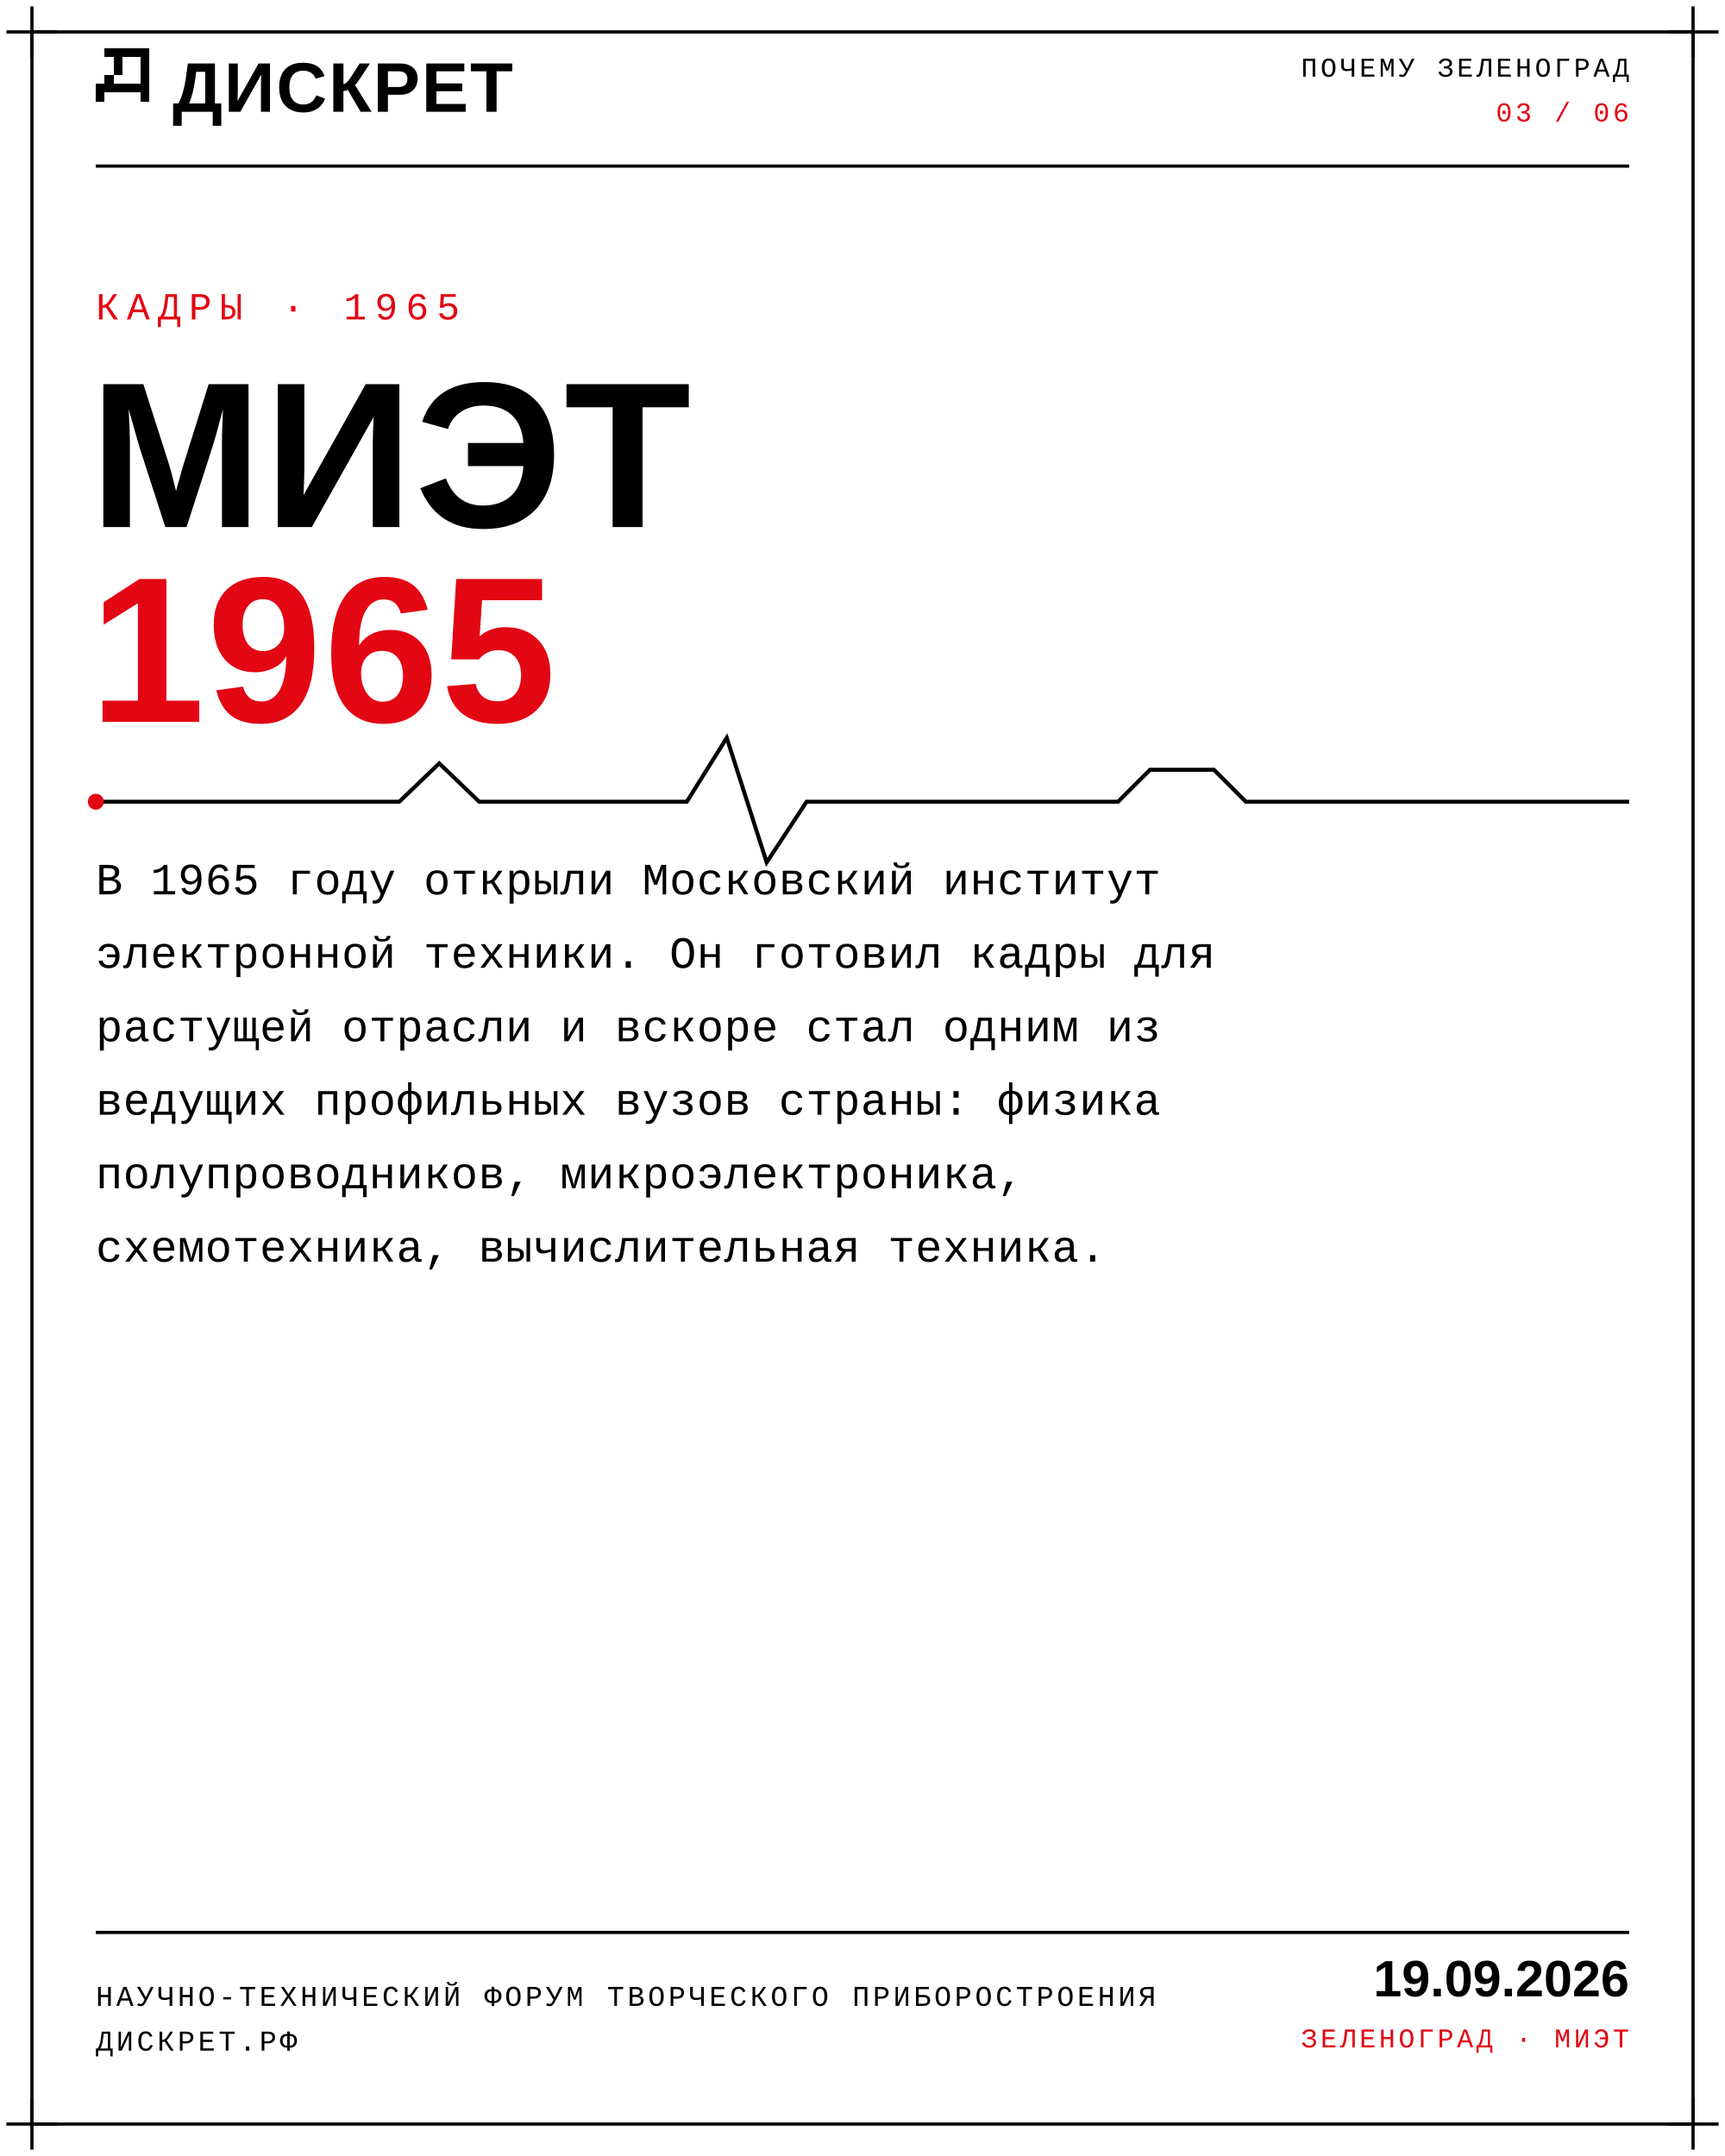
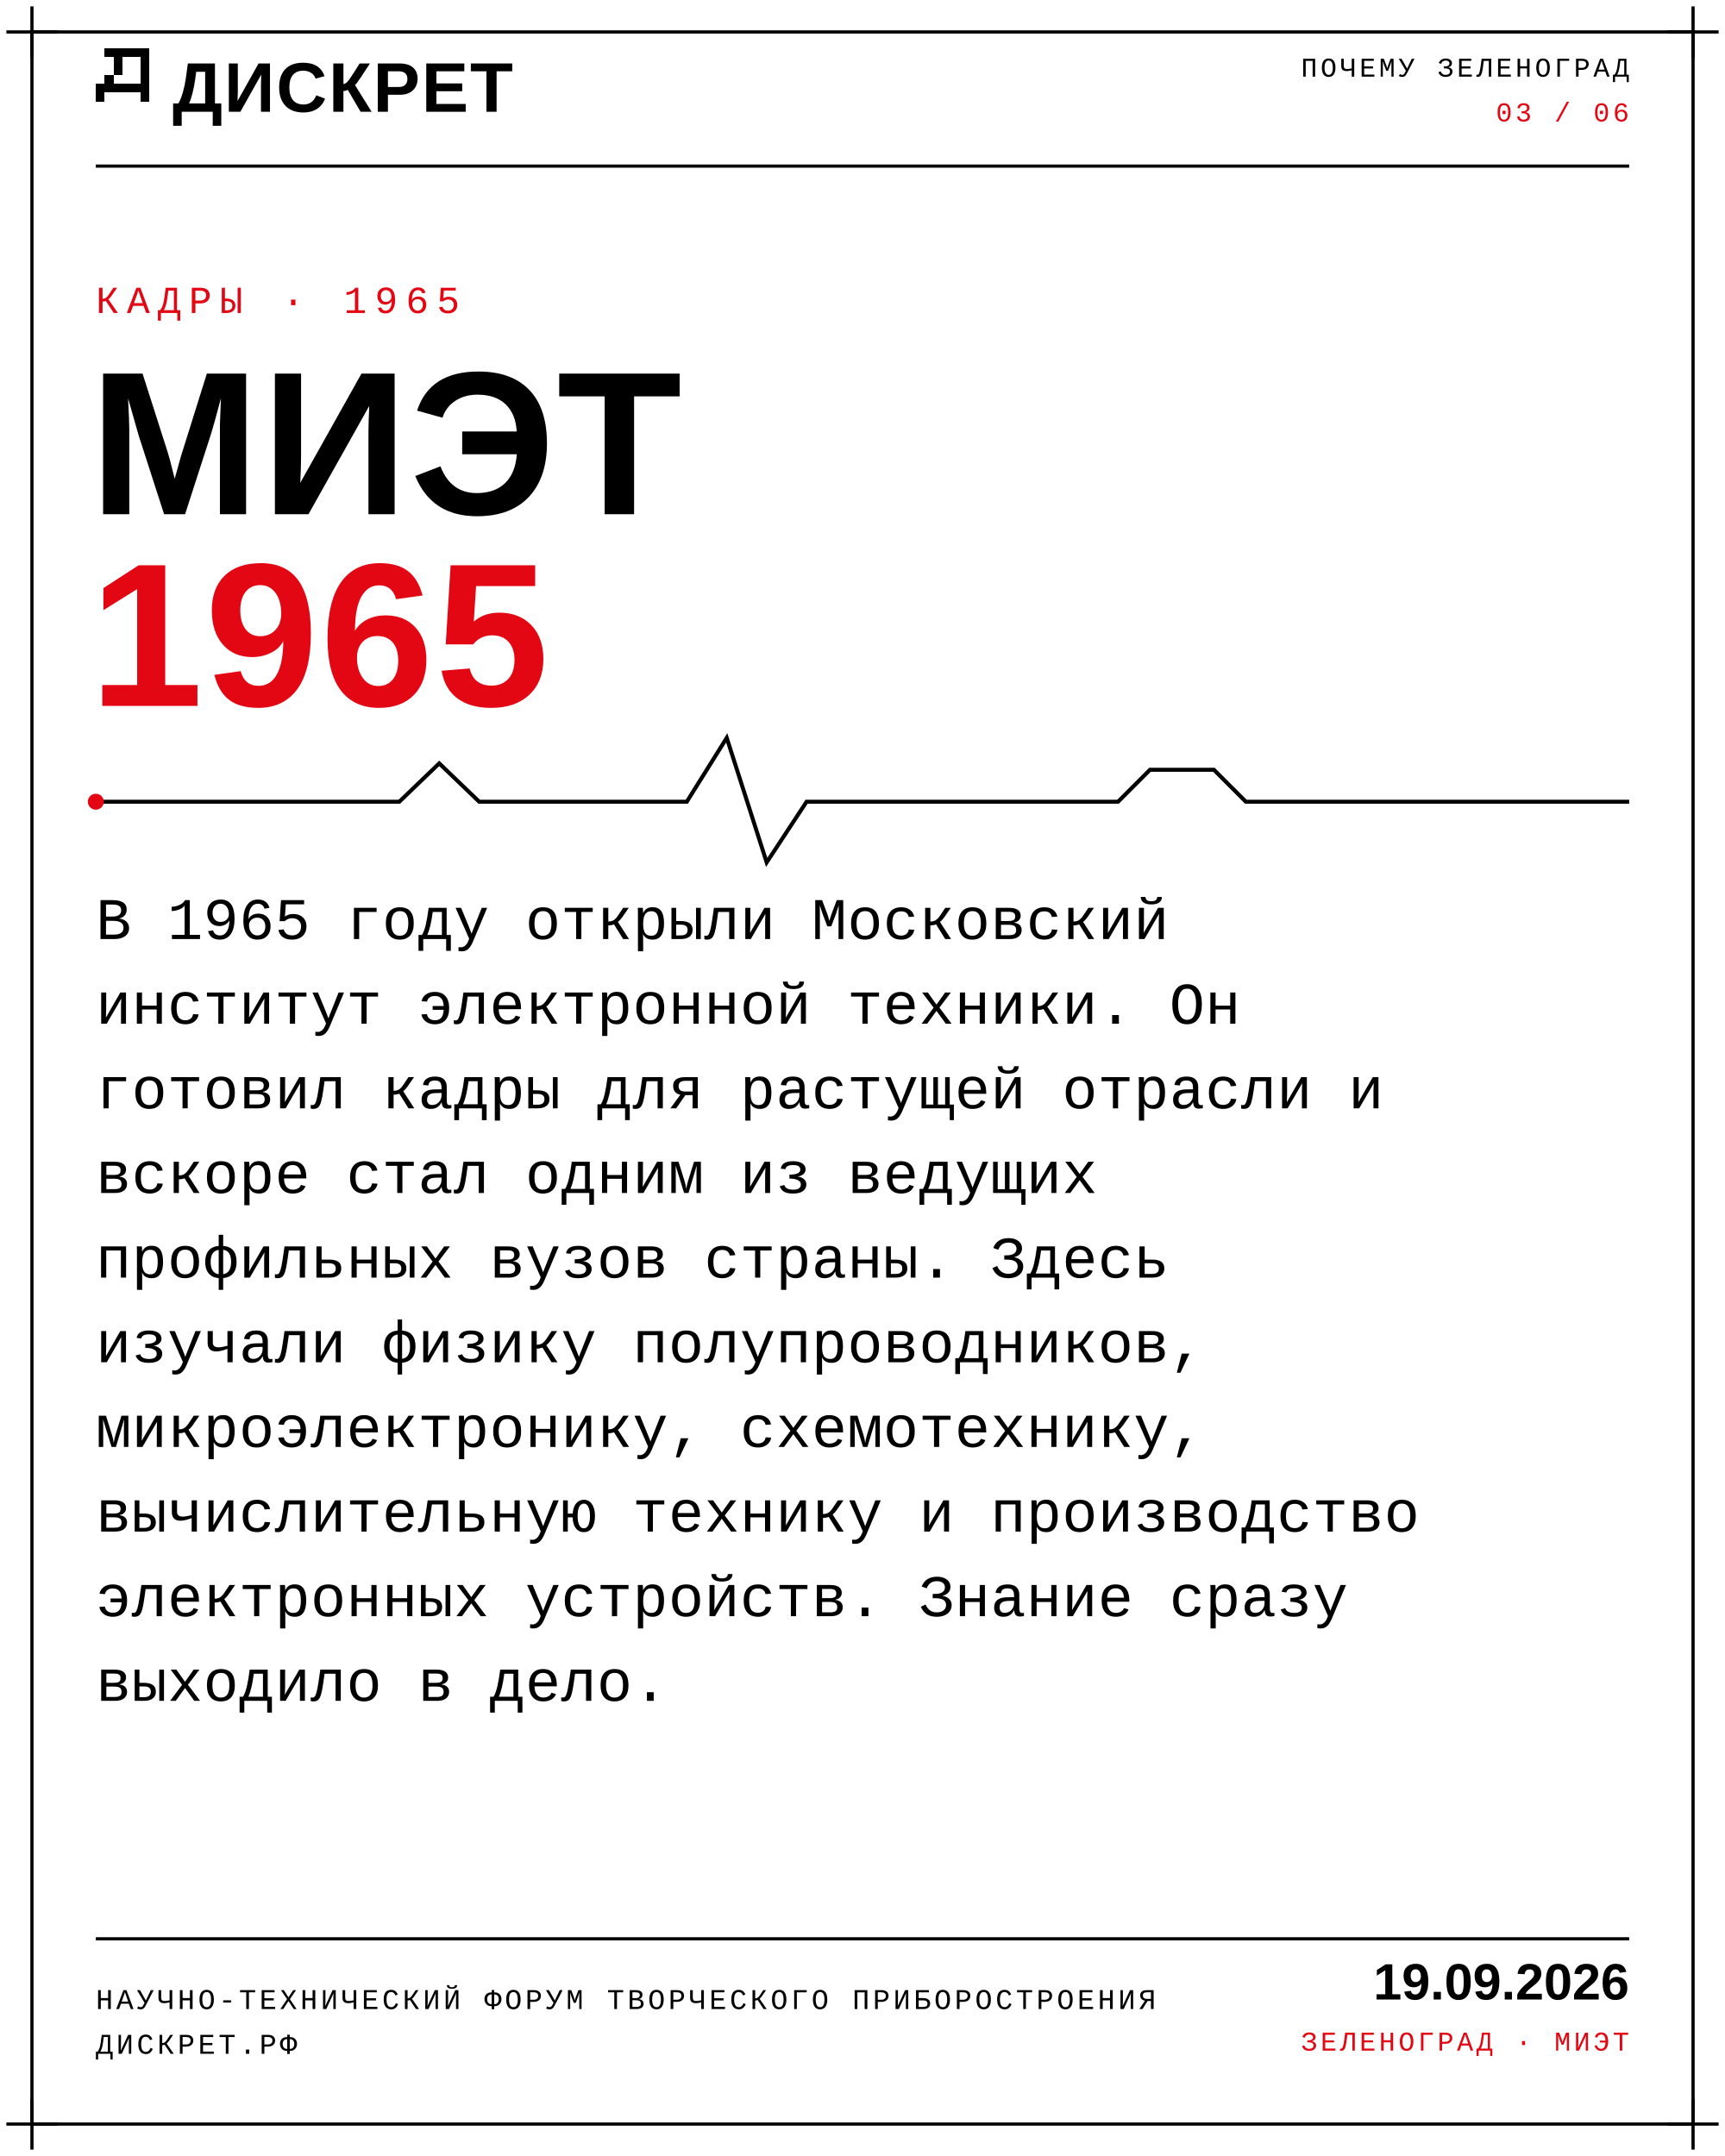
<svg xmlns="http://www.w3.org/2000/svg" width="1080" height="1350" viewBox="0 0 1080 1350" fill="none" font-family="'Arial Narrow','Helvetica Neue',Arial,sans-serif">
  <defs>
    <g id="logoD" shape-rendering="crispEdges" transform="scale(0.66667)">
      <rect x="10" y="0" width="2" height="12" />
      <rect x="2" y="0" width="8" height="2" />
      <rect x="4" y="2" width="2" height="4" />
      <rect x="2" y="6" width="2" height="2" />
      <rect x="0" y="8" width="12" height="2" />
      <rect x="0" y="10" width="2" height="2" />
    </g>
    <g id="cross">
      <line x1="-16" y1="0" x2="16" y2="0" stroke="#000" stroke-width="2" />
      <line x1="0" y1="-16" x2="0" y2="16" stroke="#000" stroke-width="2" />
    </g>
  </defs>
  <rect width="1080" height="1350" fill="#FFFFFF" />
  <rect x="20" y="20" width="1040" height="1310" fill="none" stroke="#000" stroke-width="2" />
  <use href="#cross" x="20" y="20" />
  <use href="#cross" x="1060" y="20" />
  <use href="#cross" x="20" y="1330" />
  <use href="#cross" x="1060" y="1330" />
  <use href="#logoD" fill="#000" transform="translate(60,30) scale(4.2)" />
  <text x="108" y="70" font-weight="800" font-size="44" letter-spacing="1" fill="#000">ДИСКРЕТ</text>
  <text x="1020" y="48" text-anchor="end" font-family="'Courier New',monospace" font-size="17" letter-spacing="2" fill="#000">ПОЧЕМУ ЗЕЛЕНОГРАД</text>
  <text x="1020" y="76" text-anchor="end" font-family="'Courier New',monospace" font-size="17" letter-spacing="2" fill="#E30613">03 / 06</text>
  <line x1="60" y1="104" x2="1020" y2="104" stroke="#000" stroke-width="2" />
-   <text x="60" y="200" font-family="'Courier New',monospace" font-size="24" letter-spacing="5" fill="#E30613">КАДРЫ · 1965</text>
-   <text x="56" y="330" font-weight="800" font-size="130" letter-spacing="1" fill="#000">МИЭТ</text>
-   <text x="56" y="452" font-weight="800" font-size="130" letter-spacing="1" fill="#E30613">1965</text>
+   <text x="60" y="196" font-family="'Courier New',monospace" font-size="24" letter-spacing="5" fill="#E30613">КАДРЫ · 1965</text>
+   <text x="56" y="322" font-weight="800" font-size="128" letter-spacing="1" fill="#000">МИЭТ</text>
+   <text x="56" y="442" font-weight="800" font-size="128" letter-spacing="1" fill="#E30613">1965</text>
  <polyline points="60,502 250,502 275,478 300,502 430,502 455,462 480,540 505,502 700,502 720,482 760,482 780,502 1020,502" fill="none" stroke="#000" stroke-width="2.5" />
  <circle cx="60" cy="502" r="5" fill="#E30613" />
-   <text x="60" y="560" font-family="'Courier New',monospace" font-size="28" letter-spacing="0.3" fill="#000">В 1965 году открыли Московский институт</text>
-   <text x="60" y="606" font-family="'Courier New',monospace" font-size="28" letter-spacing="0.3" fill="#000">электронной техники. Он готовил кадры для</text>
-   <text x="60" y="652" font-family="'Courier New',monospace" font-size="28" letter-spacing="0.3" fill="#000">растущей отрасли и вскоре стал одним из</text>
-   <text x="60" y="698" font-family="'Courier New',monospace" font-size="28" letter-spacing="0.3" fill="#000">ведущих профильных вузов страны: физика</text>
-   <text x="60" y="744" font-family="'Courier New',monospace" font-size="28" letter-spacing="0.3" fill="#000">полупроводников, микроэлектроника,</text>
-   <text x="60" y="790" font-family="'Courier New',monospace" font-size="28" letter-spacing="0.3" fill="#000">схемотехника, вычислительная техника.</text>
-   <line x1="60" y1="1210" x2="1020" y2="1210" stroke="#000" stroke-width="2" />
-   <text x="60" y="1256" font-family="'Courier New',monospace" font-size="18" letter-spacing="2" fill="#000">НАУЧНО-ТЕХНИЧЕСКИЙ ФОРУМ ТВОРЧЕСКОГО ПРИБОРОСТРОЕНИЯ</text>
-   <text x="60" y="1284" font-family="'Courier New',monospace" font-size="18" letter-spacing="2" fill="#000">ДИСКРЕТ.РФ</text>
-   <text x="1020" y="1250" text-anchor="end" font-weight="800" font-size="32" fill="#000">19.09.2026</text>
-   <text x="1020" y="1282" text-anchor="end" font-family="'Courier New',monospace" font-size="17" letter-spacing="2" fill="#E30613">ЗЕЛЕНОГРАД · МИЭТ</text>
+   <text x="60" y="588" font-family="'Courier New',monospace" font-size="37" letter-spacing="0.2" fill="#000">В 1965 году открыли Московский</text>
+   <text x="60" y="641" font-family="'Courier New',monospace" font-size="37" letter-spacing="0.2" fill="#000">институт электронной техники. Он</text>
+   <text x="60" y="694" font-family="'Courier New',monospace" font-size="37" letter-spacing="0.2" fill="#000">готовил кадры для растущей отрасли и</text>
+   <text x="60" y="747" font-family="'Courier New',monospace" font-size="37" letter-spacing="0.2" fill="#000">вскоре стал одним из ведущих</text>
+   <text x="60" y="800" font-family="'Courier New',monospace" font-size="37" letter-spacing="0.2" fill="#000">профильных вузов страны. Здесь</text>
+   <text x="60" y="853" font-family="'Courier New',monospace" font-size="37" letter-spacing="0.2" fill="#000">изучали физику полупроводников,</text>
+   <text x="60" y="906" font-family="'Courier New',monospace" font-size="37" letter-spacing="0.2" fill="#000">микроэлектронику, схемотехнику,</text>
+   <text x="60" y="959" font-family="'Courier New',monospace" font-size="37" letter-spacing="0.2" fill="#000">вычислительную технику и производство</text>
+   <text x="60" y="1012" font-family="'Courier New',monospace" font-size="37" letter-spacing="0.2" fill="#000">электронных устройств. Знание сразу</text>
+   <text x="60" y="1065" font-family="'Courier New',monospace" font-size="37" letter-spacing="0.2" fill="#000">выходило в дело.</text>
+   <line x1="60" y1="1214" x2="1020" y2="1214" stroke="#000" stroke-width="2" />
+   <text x="60" y="1258" font-family="'Courier New',monospace" font-size="18" letter-spacing="2" fill="#000">НАУЧНО-ТЕХНИЧЕСКИЙ ФОРУМ ТВОРЧЕСКОГО ПРИБОРОСТРОЕНИЯ</text>
+   <text x="60" y="1286" font-family="'Courier New',monospace" font-size="18" letter-spacing="2" fill="#000">ДИСКРЕТ.РФ</text>
+   <text x="1020" y="1252" text-anchor="end" font-weight="800" font-size="32" fill="#000">19.09.2026</text>
+   <text x="1020" y="1284" text-anchor="end" font-family="'Courier New',monospace" font-size="17" letter-spacing="2" fill="#E30613">ЗЕЛЕНОГРАД · МИЭТ</text>
</svg>
